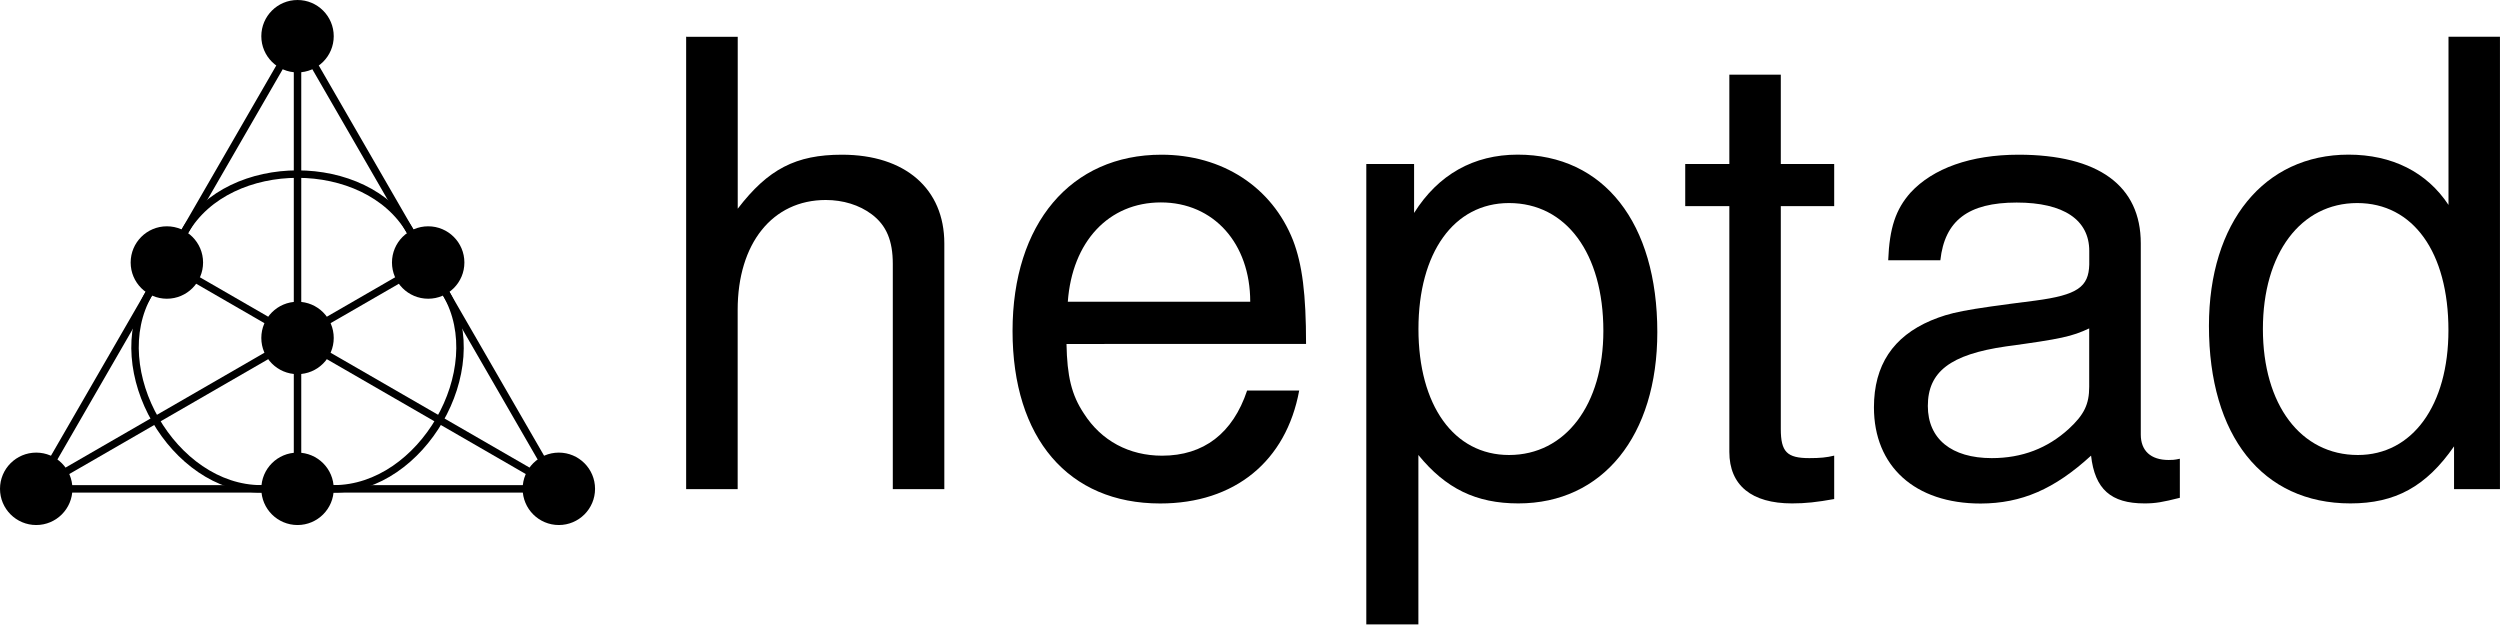
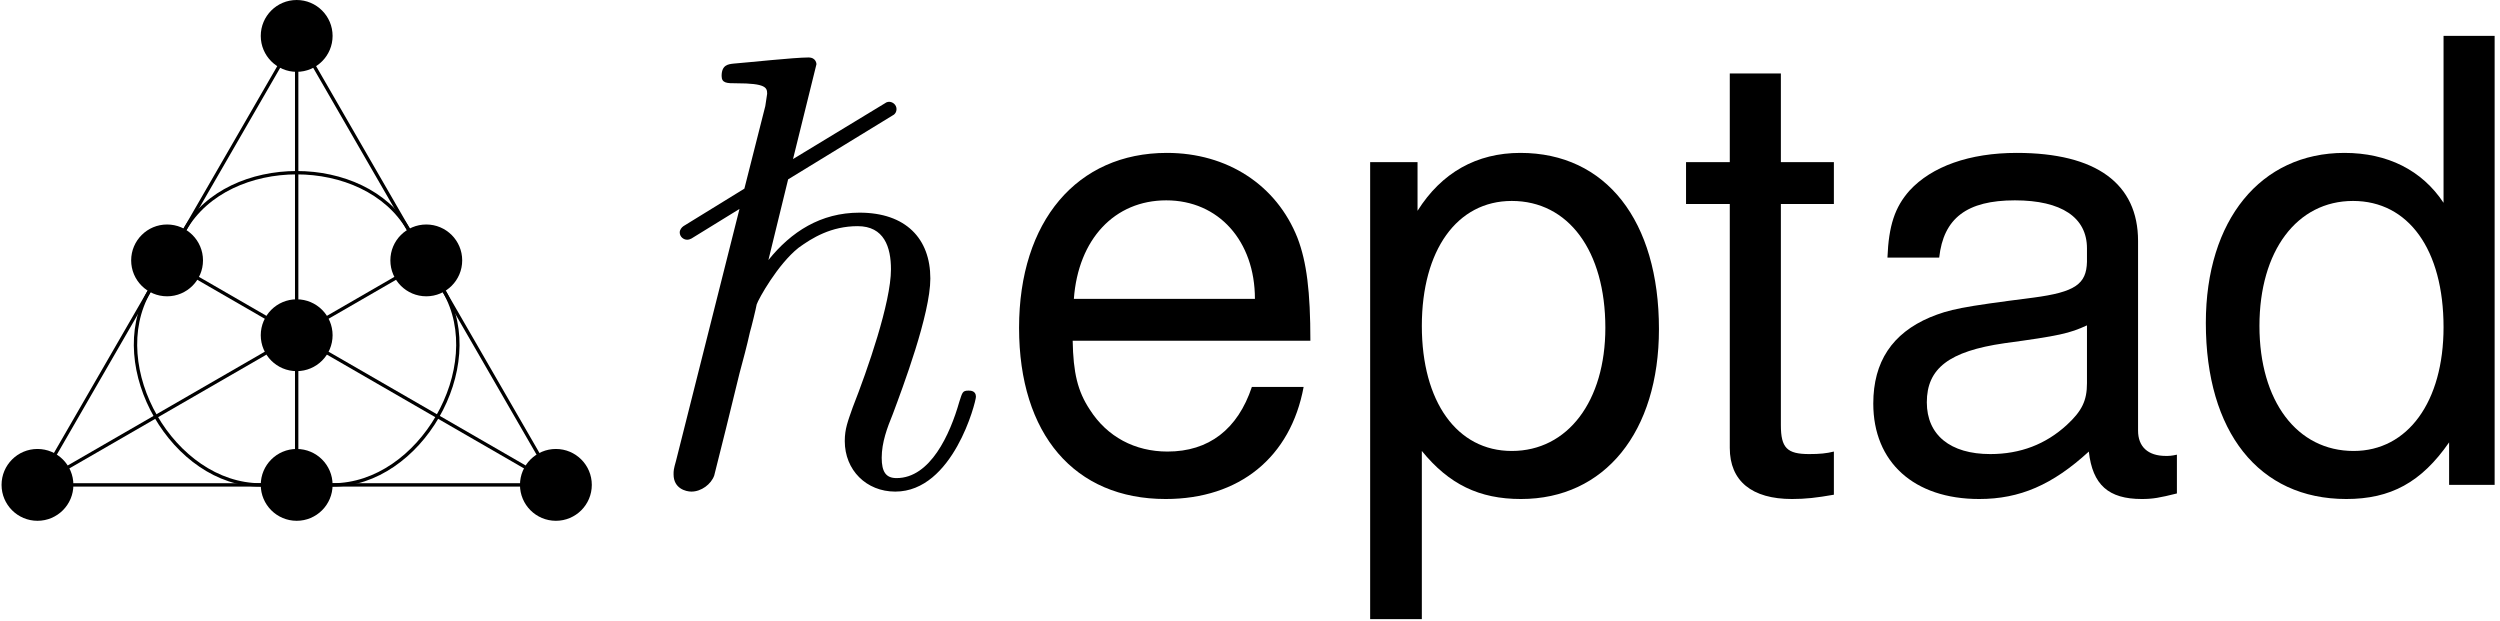
- <svg xmlns="http://www.w3.org/2000/svg" xmlns:xlink="http://www.w3.org/1999/xlink" version="1.1" width="587.149pt" height="146.646pt" viewBox="0 0 587.149 146.646" id="svg53">
-   <defs id="defs8">
-     <path id="g0-66" d="m 5.329,-0.488 c -0.09,0.02 -0.129,0.02 -0.179,0.02 -0.289,0 -0.448,-0.149 -0.448,-0.408 v -3.068 c 0,-0.926 -0.677,-1.424 -1.962,-1.424 -0.767,0 -1.374,0.219 -1.733,0.608 -0.239,0.269 -0.339,0.568 -0.359,1.086 h 0.837 c 0.07,-0.637 0.448,-0.926 1.225,-0.926 0.757,0 1.165,0.279 1.165,0.777 v 0.219 c -0.01,0.359 -0.189,0.488 -0.867,0.578 -1.175,0.149 -1.355,0.189 -1.673,0.319 -0.608,0.259 -0.916,0.717 -0.916,1.394 0,0.946 0.657,1.544 1.713,1.544 C 2.789,0.229 3.317,0 3.904,-0.538 3.964,0 4.223,0.229 4.761,0.229 c 0.179,0 0.289,-0.02 0.568,-0.09 z M 3.874,-1.643 c 0,0.279 -0.08,0.448 -0.329,0.677 -0.339,0.309 -0.747,0.468 -1.235,0.468 -0.647,0 -1.026,-0.309 -1.026,-0.837 0,-0.548 0.359,-0.827 1.255,-0.956 0.886,-0.12 1.056,-0.159 1.335,-0.289 z" />
-     <path id="g0-69" d="M 4.93,-7.261 H 4.104 v 2.699 c -0.349,-0.528 -0.906,-0.807 -1.604,-0.807 -1.355,0 -2.241,1.086 -2.241,2.749 0,1.763 0.857,2.849 2.271,2.849 0.717,0 1.215,-0.269 1.663,-0.916 V 0 H 4.93 Z m -2.291,2.669 c 0.896,0 1.464,0.787 1.464,2.042 0,1.205 -0.578,2.002 -1.454,2.002 -0.916,0 -1.524,-0.807 -1.524,-2.022 0,-1.215 0.608,-2.022 1.514,-2.022 z" />
-     <path id="g0-70" d="m 5.109,-2.331 c 0,-0.797 -0.06,-1.275 -0.209,-1.663 -0.339,-0.857 -1.135,-1.374 -2.112,-1.374 -1.454,0 -2.39,1.106 -2.39,2.829 0,1.723 0.896,2.769 2.37,2.769 1.195,0 2.022,-0.677 2.231,-1.813 H 4.163 c -0.229,0.687 -0.697,1.046 -1.365,1.046 -0.528,0 -0.976,-0.239 -1.255,-0.677 -0.199,-0.299 -0.269,-0.598 -0.279,-1.116 z M 1.285,-3.008 c 0.07,-0.966 0.657,-1.594 1.494,-1.594 0.847,0 1.434,0.657 1.434,1.594 z" />
-     <path id="g0-73" d="M 0.697,-7.261 V 0 h 0.827 v -2.878 c 0,-1.066 0.558,-1.763 1.414,-1.763 0.279,0 0.538,0.08 0.737,0.229 0.239,0.179 0.339,0.428 0.339,0.797 V 0 h 0.827 v -3.944 c 0,-0.876 -0.627,-1.424 -1.643,-1.424 -0.737,0 -1.185,0.229 -1.673,0.867 v -2.759 z" />
-     <path id="g0-81" d="M 0.538,2.171 H 1.374 V -0.548 c 0.438,0.538 0.926,0.777 1.604,0.777 1.355,0 2.231,-1.086 2.231,-2.749 0,-1.753 -0.857,-2.849 -2.241,-2.849 -0.707,0 -1.275,0.319 -1.663,0.936 V -5.219 H 0.538 Z m 2.291,-6.763 c 0.916,0 1.514,0.807 1.514,2.052 0,1.185 -0.608,1.992 -1.514,1.992 -0.886,0 -1.454,-0.797 -1.454,-2.022 0,-1.225 0.568,-2.022 1.454,-2.022 z" />
-     <path id="g0-85" d="M 2.53,-5.219 H 1.673 V -6.653 H 0.847 v 1.434 H 0.139 v 0.677 H 0.847 v 3.944 c 0,0.538 0.359,0.827 1.006,0.827 0.219,0 0.398,-0.02 0.677,-0.07 v -0.697 C 2.41,-0.508 2.301,-0.498 2.131,-0.498 c -0.359,0 -0.458,-0.1 -0.458,-0.468 v -3.576 h 0.857 z" />
+ <svg xmlns="http://www.w3.org/2000/svg" xmlns:xlink="http://www.w3.org/1999/xlink" width="590.27" height="146.59" viewBox="19.89 0 590.27 146.59">
+   <defs>
+     <g>
+       <g id="glyph-0-0">
+         <path d="M 79.391 -20.797 C 79.391 -22.25 78.078 -22.25 77.641 -22.25 C 76.188 -22.25 76.188 -21.812 75.469 -19.625 C 73.281 -11.922 68.625 -1.594 60.641 -1.594 C 58.156 -1.594 57.141 -3.047 57.141 -6.391 C 57.141 -10.031 58.453 -13.516 59.766 -16.719 C 62.094 -22.969 68.625 -40.281 68.625 -48.719 C 68.625 -58.156 62.812 -64.266 51.906 -64.266 C 42.75 -64.266 35.766 -59.766 30.391 -53.078 L 35.047 -72.125 L 59.766 -87.25 C 60.344 -87.531 60.641 -88.109 60.641 -88.703 C 60.641 -89.719 59.766 -90.438 58.891 -90.438 C 58.594 -90.438 58.156 -90.297 58.016 -90.156 L 36.203 -76.922 L 41.734 -99.312 C 41.734 -99.312 41.734 -100.906 39.844 -100.906 C 36.5 -100.906 25.875 -99.75 22.109 -99.453 C 20.938 -99.312 19.344 -99.172 19.344 -96.547 C 19.344 -94.812 20.641 -94.812 22.828 -94.812 C 29.812 -94.812 30.094 -93.781 30.094 -92.328 L 29.656 -89.422 L 24.719 -69.938 L 10.328 -61.078 C 9.891 -60.781 9.453 -60.203 9.453 -59.609 C 9.453 -58.594 10.328 -57.875 11.203 -57.875 C 11.625 -57.875 11.922 -58.016 12.219 -58.156 L 23.562 -65.141 L 8.578 -5.672 C 8 -3.641 8 -3.344 8 -2.469 C 8 0.875 10.906 1.594 12.219 1.594 C 14.547 1.594 16.859 -0.141 17.594 -2.188 L 20.359 -13.234 L 23.562 -26.312 C 24.422 -29.516 25.297 -32.719 26.031 -36.062 C 26.312 -36.938 27.484 -41.734 27.625 -42.609 C 28.062 -43.906 32.578 -52.062 37.516 -55.984 C 40.719 -58.312 45.219 -61.078 51.469 -61.078 C 57.719 -61.078 59.328 -56.125 59.328 -50.891 C 59.328 -43.047 53.797 -27.188 50.312 -18.328 C 49.141 -14.984 48.422 -13.234 48.422 -10.328 C 48.422 -3.484 53.516 1.594 60.344 1.594 C 74.016 1.594 79.391 -19.625 79.391 -20.797 Z M 79.391 -20.797 " />
+       </g>
+       <g id="glyph-1-0">
+         <path d="M 74.594 -34.031 C 74.594 -45.656 73.719 -52.641 71.547 -58.312 C 66.594 -70.812 54.969 -78.375 40.719 -78.375 C 19.484 -78.375 5.812 -62.234 5.812 -37.078 C 5.812 -11.922 18.906 3.344 40.422 3.344 C 57.875 3.344 69.938 -6.547 73 -23.125 L 60.781 -23.125 C 57.438 -13.094 50.594 -7.859 40.859 -7.859 C 33.156 -7.859 26.609 -11.344 22.531 -17.734 C 19.625 -22.109 18.609 -26.469 18.469 -34.031 Z M 18.75 -43.906 C 19.781 -58.016 28.359 -67.172 40.562 -67.172 C 52.922 -67.172 61.5 -57.578 61.5 -43.906 Z M 18.75 -43.906 " />
+       </g>
+       <g id="glyph-1-1">
+         <path d="M 7.859 31.703 L 20.062 31.703 L 20.062 -8 C 26.469 -0.141 33.594 3.344 43.469 3.344 C 63.25 3.344 76.047 -12.5 76.047 -36.781 C 76.047 -62.375 63.547 -78.375 43.328 -78.375 C 33 -78.375 24.719 -73.719 19.047 -64.703 L 19.047 -76.188 L 7.859 -76.188 Z M 41.297 -67.031 C 54.672 -67.031 63.391 -55.25 63.391 -37.078 C 63.391 -19.781 54.531 -8 41.297 -8 C 28.359 -8 20.062 -19.625 20.062 -37.516 C 20.062 -55.406 28.359 -67.031 41.297 -67.031 Z M 41.297 -67.031 " />
+       </g>
+       <g id="glyph-1-2">
+         <path d="M 36.938 -76.188 L 24.422 -76.188 L 24.422 -97.125 L 12.359 -97.125 L 12.359 -76.188 L 2.031 -76.188 L 2.031 -66.312 L 12.359 -66.312 L 12.359 -8.719 C 12.359 -0.875 17.594 3.344 27.047 3.344 C 30.25 3.344 32.859 3.047 36.938 2.328 L 36.938 -7.859 C 35.188 -7.422 33.594 -7.266 31.109 -7.266 C 25.875 -7.266 24.422 -8.719 24.422 -14.109 L 24.422 -66.312 L 36.938 -66.312 Z M 36.938 -76.188 " />
+       </g>
+       <g id="glyph-1-3">
+         <path d="M 77.797 -7.125 C 76.484 -6.828 75.906 -6.828 75.172 -6.828 C 70.953 -6.828 68.625 -9.016 68.625 -12.797 L 68.625 -57.578 C 68.625 -71.109 58.75 -78.375 39.984 -78.375 C 28.797 -78.375 19.922 -75.172 14.688 -69.5 C 11.203 -65.578 9.75 -61.219 9.453 -53.656 L 21.672 -53.656 C 22.688 -62.953 28.203 -67.172 39.547 -67.172 C 50.594 -67.172 56.562 -63.109 56.562 -55.844 L 56.562 -52.641 C 56.422 -47.406 53.797 -45.516 43.906 -44.203 C 26.75 -42.016 24.141 -41.438 19.484 -39.547 C 10.609 -35.766 6.109 -29.078 6.109 -19.188 C 6.109 -5.375 15.703 3.344 31.109 3.344 C 40.719 3.344 48.422 0 57 -7.859 C 57.875 0 61.656 3.344 69.5 3.344 C 72.125 3.344 73.719 3.047 77.797 2.031 Z M 56.562 -23.984 C 56.562 -19.922 55.406 -17.453 51.766 -14.109 C 46.828 -9.594 40.859 -7.266 33.734 -7.266 C 24.281 -7.266 18.75 -11.781 18.75 -19.484 C 18.75 -27.484 23.984 -31.547 37.078 -33.438 C 50.016 -35.188 52.484 -35.766 56.562 -37.656 Z M 56.562 -23.984 " />
+       </g>
+       <g id="glyph-1-4">
+         <path d="M 71.969 -106 L 59.906 -106 L 59.906 -66.594 C 54.812 -74.297 46.672 -78.375 36.5 -78.375 C 16.719 -78.375 3.781 -62.531 3.781 -38.234 C 3.781 -12.5 16.281 3.344 36.938 3.344 C 47.406 3.344 54.672 -0.578 61.219 -10.031 L 61.219 0 L 71.969 0 Z M 38.531 -67.031 C 51.625 -67.031 59.906 -55.547 59.906 -37.219 C 59.906 -19.625 51.469 -8 38.672 -8 C 25.297 -8 16.438 -19.781 16.438 -37.516 C 16.438 -55.25 25.297 -67.031 38.531 -67.031 Z M 38.531 -67.031 " />
+       </g>
+     </g>
+     <clipPath id="clip-0">
+       <path clip-rule="nonzero" d="M 260 36 L 412 36 L 412 146.18 L 260 146.18 Z M 260 36 " />
+     </clipPath>
  </defs>
-   <g id="page1" transform="translate(-19.9032,6e-5)">
-     <path d="m 98.284,8.504 c 0,-4.697 -3.807,-8.504 -8.504,-8.504 -4.697,0 -8.504,3.807 -8.504,8.504 0,4.697 3.807,8.504 8.504,8.504 4.697,0 8.504,-3.807 8.504,-8.504 z" id="path10" />
-     <path d="m 36.911,114.804 c 0,-4.697 -3.807,-8.504 -8.504,-8.504 -4.697,0 -8.504,3.807 -8.504,8.504 0,4.697 3.807,8.504 8.504,8.504 4.697,0 8.504,-3.807 8.504,-8.504 z" id="path12" />
-     <path d="m 159.657,114.804 c 0,-4.697 -3.807,-8.504 -8.504,-8.504 -4.697,0 -8.504,3.807 -8.504,8.504 0,4.697 3.807,8.504 8.504,8.504 4.697,0 8.504,-3.807 8.504,-8.504 z" id="path14" />
-     <path d="m 67.598,61.654 c 0,-4.697 -3.807,-8.504 -8.504,-8.504 -4.697,0 -8.504,3.807 -8.504,8.504 0,4.697 3.807,8.504 8.504,8.504 4.697,0 8.504,-3.807 8.504,-8.504 z" id="path16" />
-     <path d="m 128.97,61.654 c 0,-4.697 -3.807,-8.504 -8.504,-8.504 -4.697,0 -8.504,3.807 -8.504,8.504 0,4.697 3.807,8.504 8.504,8.504 4.697,0 8.504,-3.807 8.504,-8.504 z" id="path18" />
-     <path d="m 98.284,114.804 c 0,-4.697 -3.807,-8.504 -8.504,-8.504 -4.697,0 -8.504,3.807 -8.504,8.504 0,4.697 3.807,8.504 8.504,8.504 4.697,0 8.504,-3.807 8.504,-8.504 z" id="path20" />
-     <path d="m 98.284,79.371 c 0,-4.697 -3.807,-8.504 -8.504,-8.504 -4.697,0 -8.504,3.807 -8.504,8.504 0,4.697 3.807,8.504 8.504,8.504 4.697,0 8.504,-3.807 8.504,-8.504 z" id="path22" />
-     <path d="m 142.66,114.813 -44.374,-5.3e-4 m -17.011,5.3e-4 -44.374,-5.3e-4 M 32.646,107.445 54.833,69.016 M 63.339,54.284 85.526,15.855 m 8.508,-2.6e-4 22.187,38.43 m 8.506,14.732 22.187,38.429" stroke="#000000" fill="none" stroke-width="1.753" stroke-miterlimit="10" stroke-linejoin="round" stroke-linecap="round" id="path24" />
-     <path d="m 63.339,54.284 c 10.311,-17.86 42.571,-17.86 52.882,0" stroke="#000000" fill="none" stroke-width="1.753" stroke-miterlimit="10" stroke-linejoin="round" stroke-linecap="round" id="path26" />
-     <path d="m 124.727,69.016 c 10.338,17.905 -5.766,45.797 -26.441,45.797" stroke="#000000" fill="none" stroke-width="1.753" stroke-miterlimit="10" stroke-linejoin="round" stroke-linecap="round" id="path28" />
-     <path d="M 81.274,114.813 C 60.6,114.813 44.496,86.921 54.833,69.016" stroke="#000000" fill="none" stroke-width="1.753" stroke-miterlimit="10" stroke-linejoin="round" stroke-linecap="round" id="path30" />
-     <path d="m 89.78,16.995 v 53.87 m 0,17.012 v 18.429" stroke="#000000" fill="none" stroke-width="1.753" stroke-miterlimit="10" stroke-linejoin="round" stroke-linecap="round" id="path32" />
-     <path d="M 35.76,110.559 82.414,83.624 M 97.146,75.118 113.107,65.903" stroke="#000000" fill="none" stroke-width="1.753" stroke-miterlimit="10" stroke-linejoin="round" stroke-linecap="round" id="path34" />
-     <path d="M 143.8,110.559 97.146,83.624 M 82.414,75.118 66.453,65.903" stroke="#000000" fill="none" stroke-width="1.753" stroke-miterlimit="10" stroke-linejoin="round" stroke-linecap="round" id="path36" />
-     <g transform="matrix(14.63236,0,0,14.63236,-89.25299,266.237)" id="g50">
-       <use x="17.776" y="-10.344" xlink:href="#g0-73" id="use38" />
-       <use x="23.314" y="-10.344" xlink:href="#g0-70" id="use40" />
-       <use x="28.852" y="-10.344" xlink:href="#g0-81" id="use42" />
-       <use x="34.37" y="-10.344" xlink:href="#g0-85" id="use44" />
-       <use x="37.119" y="-10.344" xlink:href="#g0-66" id="use46" />
-       <use x="42.656" y="-10.344" xlink:href="#g0-69" id="use48" />
+   <path fill-rule="nonzero" fill="rgb(0%, 0%, 0%)" fill-opacity="1" d="M 98.418 8.48 C 98.418 3.797 94.621 0 89.938 0 C 85.254 0 81.457 3.797 81.457 8.48 C 81.457 13.164 85.254 16.961 89.938 16.961 C 94.621 16.961 98.418 13.164 98.418 8.48 Z M 98.418 8.48 " />
+   <path fill-rule="nonzero" fill="rgb(0%, 0%, 0%)" fill-opacity="1" d="M 37.219 114.484 C 37.219 109.801 33.422 106.004 28.738 106.004 C 24.055 106.004 20.258 109.801 20.258 114.484 C 20.258 119.168 24.055 122.965 28.738 122.965 C 33.422 122.965 37.219 119.168 37.219 114.484 Z M 37.219 114.484 " />
+   <path fill-rule="nonzero" fill="rgb(0%, 0%, 0%)" fill-opacity="1" d="M 159.621 114.484 C 159.621 109.801 155.824 106.004 151.141 106.004 C 146.457 106.004 142.66 109.801 142.66 114.484 C 142.66 119.168 146.457 122.965 151.141 122.965 C 155.824 122.965 159.621 119.168 159.621 114.484 Z M 159.621 114.484 " />
+   <path fill-rule="nonzero" fill="rgb(0%, 0%, 0%)" fill-opacity="1" d="M 67.82 61.48 C 67.82 56.797 64.023 53.004 59.34 53.004 C 54.656 53.004 50.859 56.797 50.859 61.48 C 50.859 66.164 54.656 69.961 59.34 69.961 C 64.023 69.961 67.82 66.164 67.82 61.48 Z M 67.82 61.48 " />
+   <path fill-rule="nonzero" fill="rgb(0%, 0%, 0%)" fill-opacity="1" d="M 129.02 61.48 C 129.02 56.797 125.223 53.004 120.539 53.004 C 115.855 53.004 112.059 56.797 112.059 61.48 C 112.059 66.164 115.855 69.961 120.539 69.961 C 125.223 69.961 129.02 66.164 129.02 61.48 Z M 129.02 61.48 " />
+   <path fill-rule="nonzero" fill="rgb(0%, 0%, 0%)" fill-opacity="1" d="M 98.418 114.484 C 98.418 109.801 94.621 106.004 89.938 106.004 C 85.254 106.004 81.457 109.801 81.457 114.484 C 81.457 119.168 85.254 122.965 89.938 122.965 C 94.621 122.965 98.418 119.168 98.418 114.484 Z M 98.418 114.484 " />
+   <path fill-rule="nonzero" fill="rgb(0%, 0%, 0%)" fill-opacity="1" d="M 98.418 79.148 C 98.418 74.465 94.621 70.668 89.938 70.668 C 85.254 70.668 81.457 74.465 81.457 79.148 C 81.457 83.832 85.254 87.629 89.938 87.629 C 94.621 87.629 98.418 83.832 98.418 79.148 Z M 98.418 79.148 " />
+   <path fill="none" stroke-width="0.797" stroke-linecap="round" stroke-linejoin="round" stroke="rgb(0%, 0%, 0%)" stroke-opacity="1" stroke-miterlimit="10" d="M 52.88 -35.441 L 8.506 -35.441 M -8.506 -35.441 L -52.88 -35.441 M -57.134 -28.073 L -34.947 10.354 M -26.443 25.087 L -4.252 63.518 M 4.252 63.518 L 26.439 25.087 M 34.947 10.354 L 57.134 -28.073 " transform="matrix(0.997211, 0, 0, -0.997211, 89.93922, 79.14963)" />
+   <path fill="none" stroke-width="0.797" stroke-linecap="round" stroke-linejoin="round" stroke="rgb(0%, 0%, 0%)" stroke-opacity="1" stroke-miterlimit="10" d="M -26.443 25.087 C -16.129 42.945 16.129 42.945 26.439 25.087 " transform="matrix(0.997211, 0, 0, -0.997211, 89.93922, 79.14963)" />
+   <path fill="none" stroke-width="0.797" stroke-linecap="round" stroke-linejoin="round" stroke="rgb(0%, 0%, 0%)" stroke-opacity="1" stroke-miterlimit="10" d="M 34.947 10.354 C 45.285 -7.551 29.181 -35.441 8.506 -35.441 " transform="matrix(0.997211, 0, 0, -0.997211, 89.93922, 79.14963)" />
+   <path fill="none" stroke-width="0.797" stroke-linecap="round" stroke-linejoin="round" stroke="rgb(0%, 0%, 0%)" stroke-opacity="1" stroke-miterlimit="10" d="M -8.506 -35.441 C -29.181 -35.441 -45.284 -7.551 -34.947 10.354 " transform="matrix(0.997211, 0, 0, -0.997211, 89.93922, 79.14963)" />
+   <path fill="none" stroke-width="0.797" stroke-linecap="round" stroke-linejoin="round" stroke="rgb(0%, 0%, 0%)" stroke-opacity="1" stroke-miterlimit="10" d="M -0.002 62.374 L -0.002 8.505 M -0.002 -8.507 L -0.002 -26.933 " transform="matrix(0.997211, 0, 0, -0.997211, 89.93922, 79.14963)" />
+   <path fill="none" stroke-width="0.797" stroke-linecap="round" stroke-linejoin="round" stroke="rgb(0%, 0%, 0%)" stroke-opacity="1" stroke-miterlimit="10" d="M -54.02 -31.187 L -7.366 -4.253 M 7.366 4.251 L 23.325 13.468 " transform="matrix(0.997211, 0, 0, -0.997211, 89.93922, 79.14963)" />
+   <path fill="none" stroke-width="0.797" stroke-linecap="round" stroke-linejoin="round" stroke="rgb(0%, 0%, 0%)" stroke-opacity="1" stroke-miterlimit="10" d="M 54.02 -31.187 L 7.366 -4.253 M -7.366 4.251 L -23.329 13.468 " transform="matrix(0.997211, 0, 0, -0.997211, 89.93922, 79.14963)" />
+   <g fill="rgb(0%, 0%, 0%)" fill-opacity="1">
+     <use xlink:href="#glyph-0-0" x="170.926" y="114.476" />
+   </g>
+   <g clip-path="url(#clip-0)">
+     <g fill="rgb(0%, 0%, 0%)" fill-opacity="1">
+       <use xlink:href="#glyph-1-0" x="254.688" y="114.476" />
+       <use xlink:href="#glyph-1-1" x="335.535" y="114.476" />
    </g>
  </g>
+   <g fill="rgb(0%, 0%, 0%)" fill-opacity="1">
+     <use xlink:href="#glyph-1-2" x="415.946" y="114.476" />
+   </g>
+   <g fill="rgb(0%, 0%, 0%)" fill-opacity="1">
+     <use xlink:href="#glyph-1-3" x="456.078" y="114.476" />
+     <use xlink:href="#glyph-1-4" x="536.925" y="114.476" />
+   </g>
</svg>
